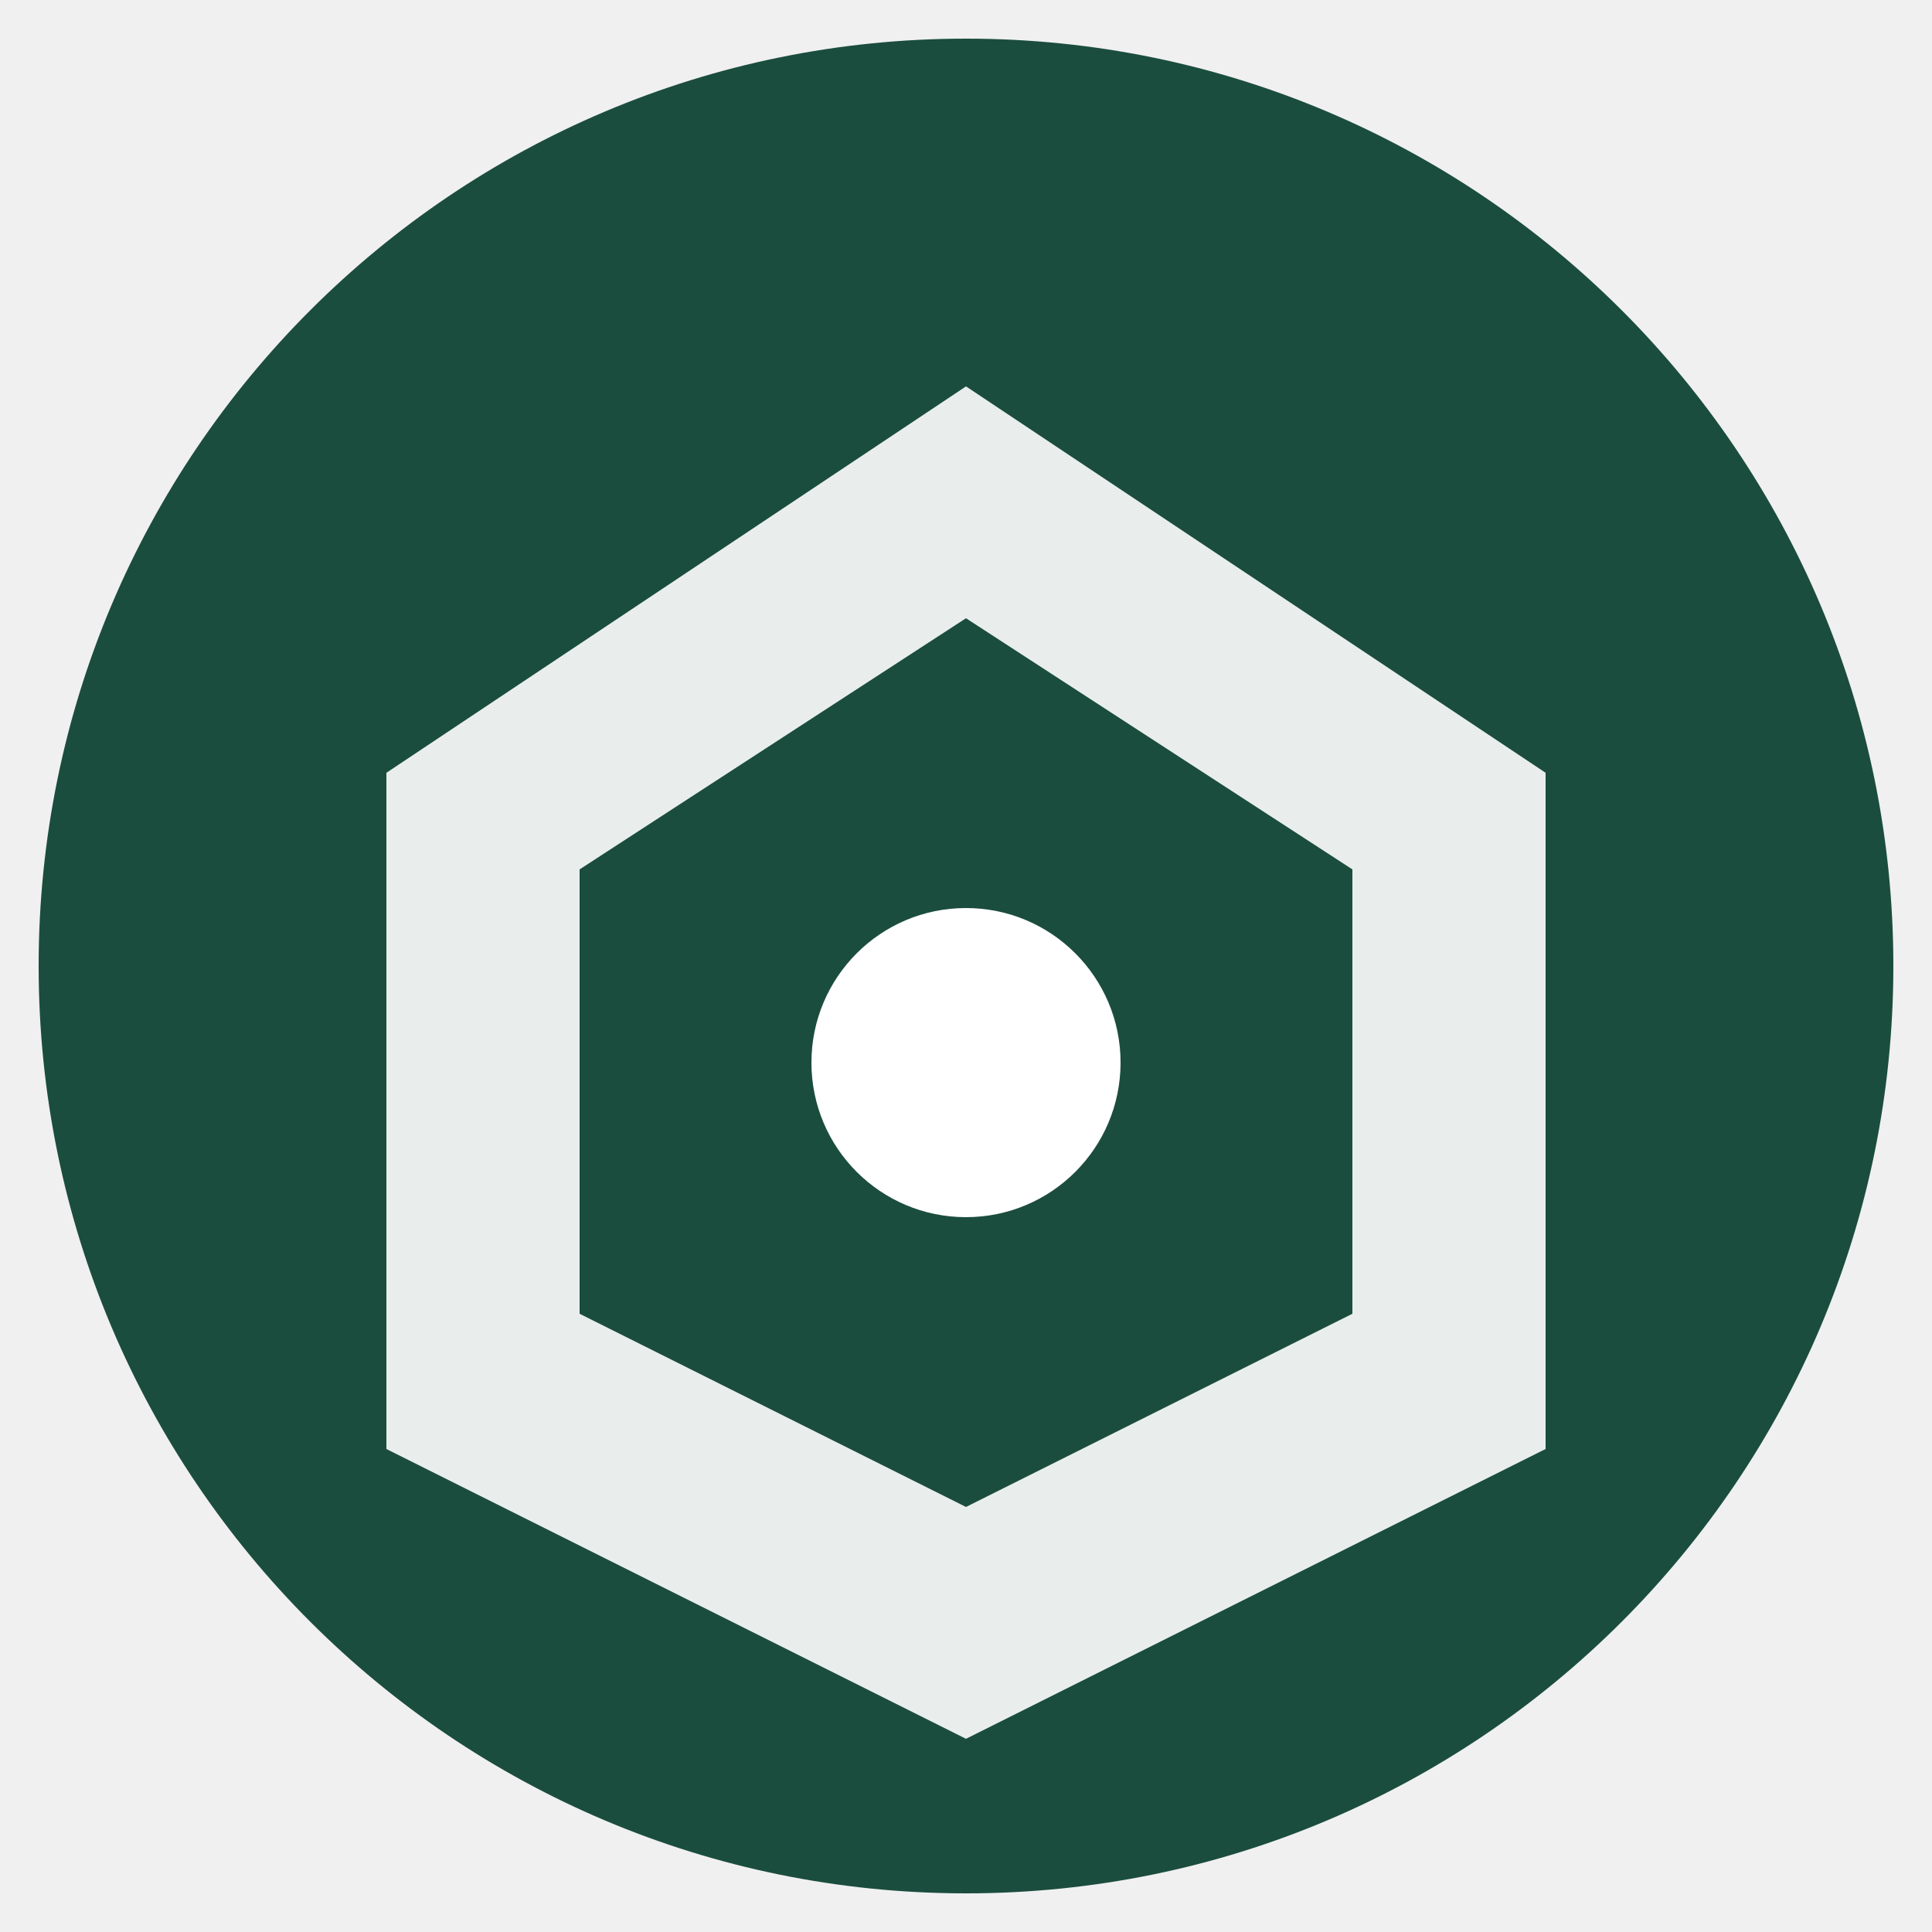
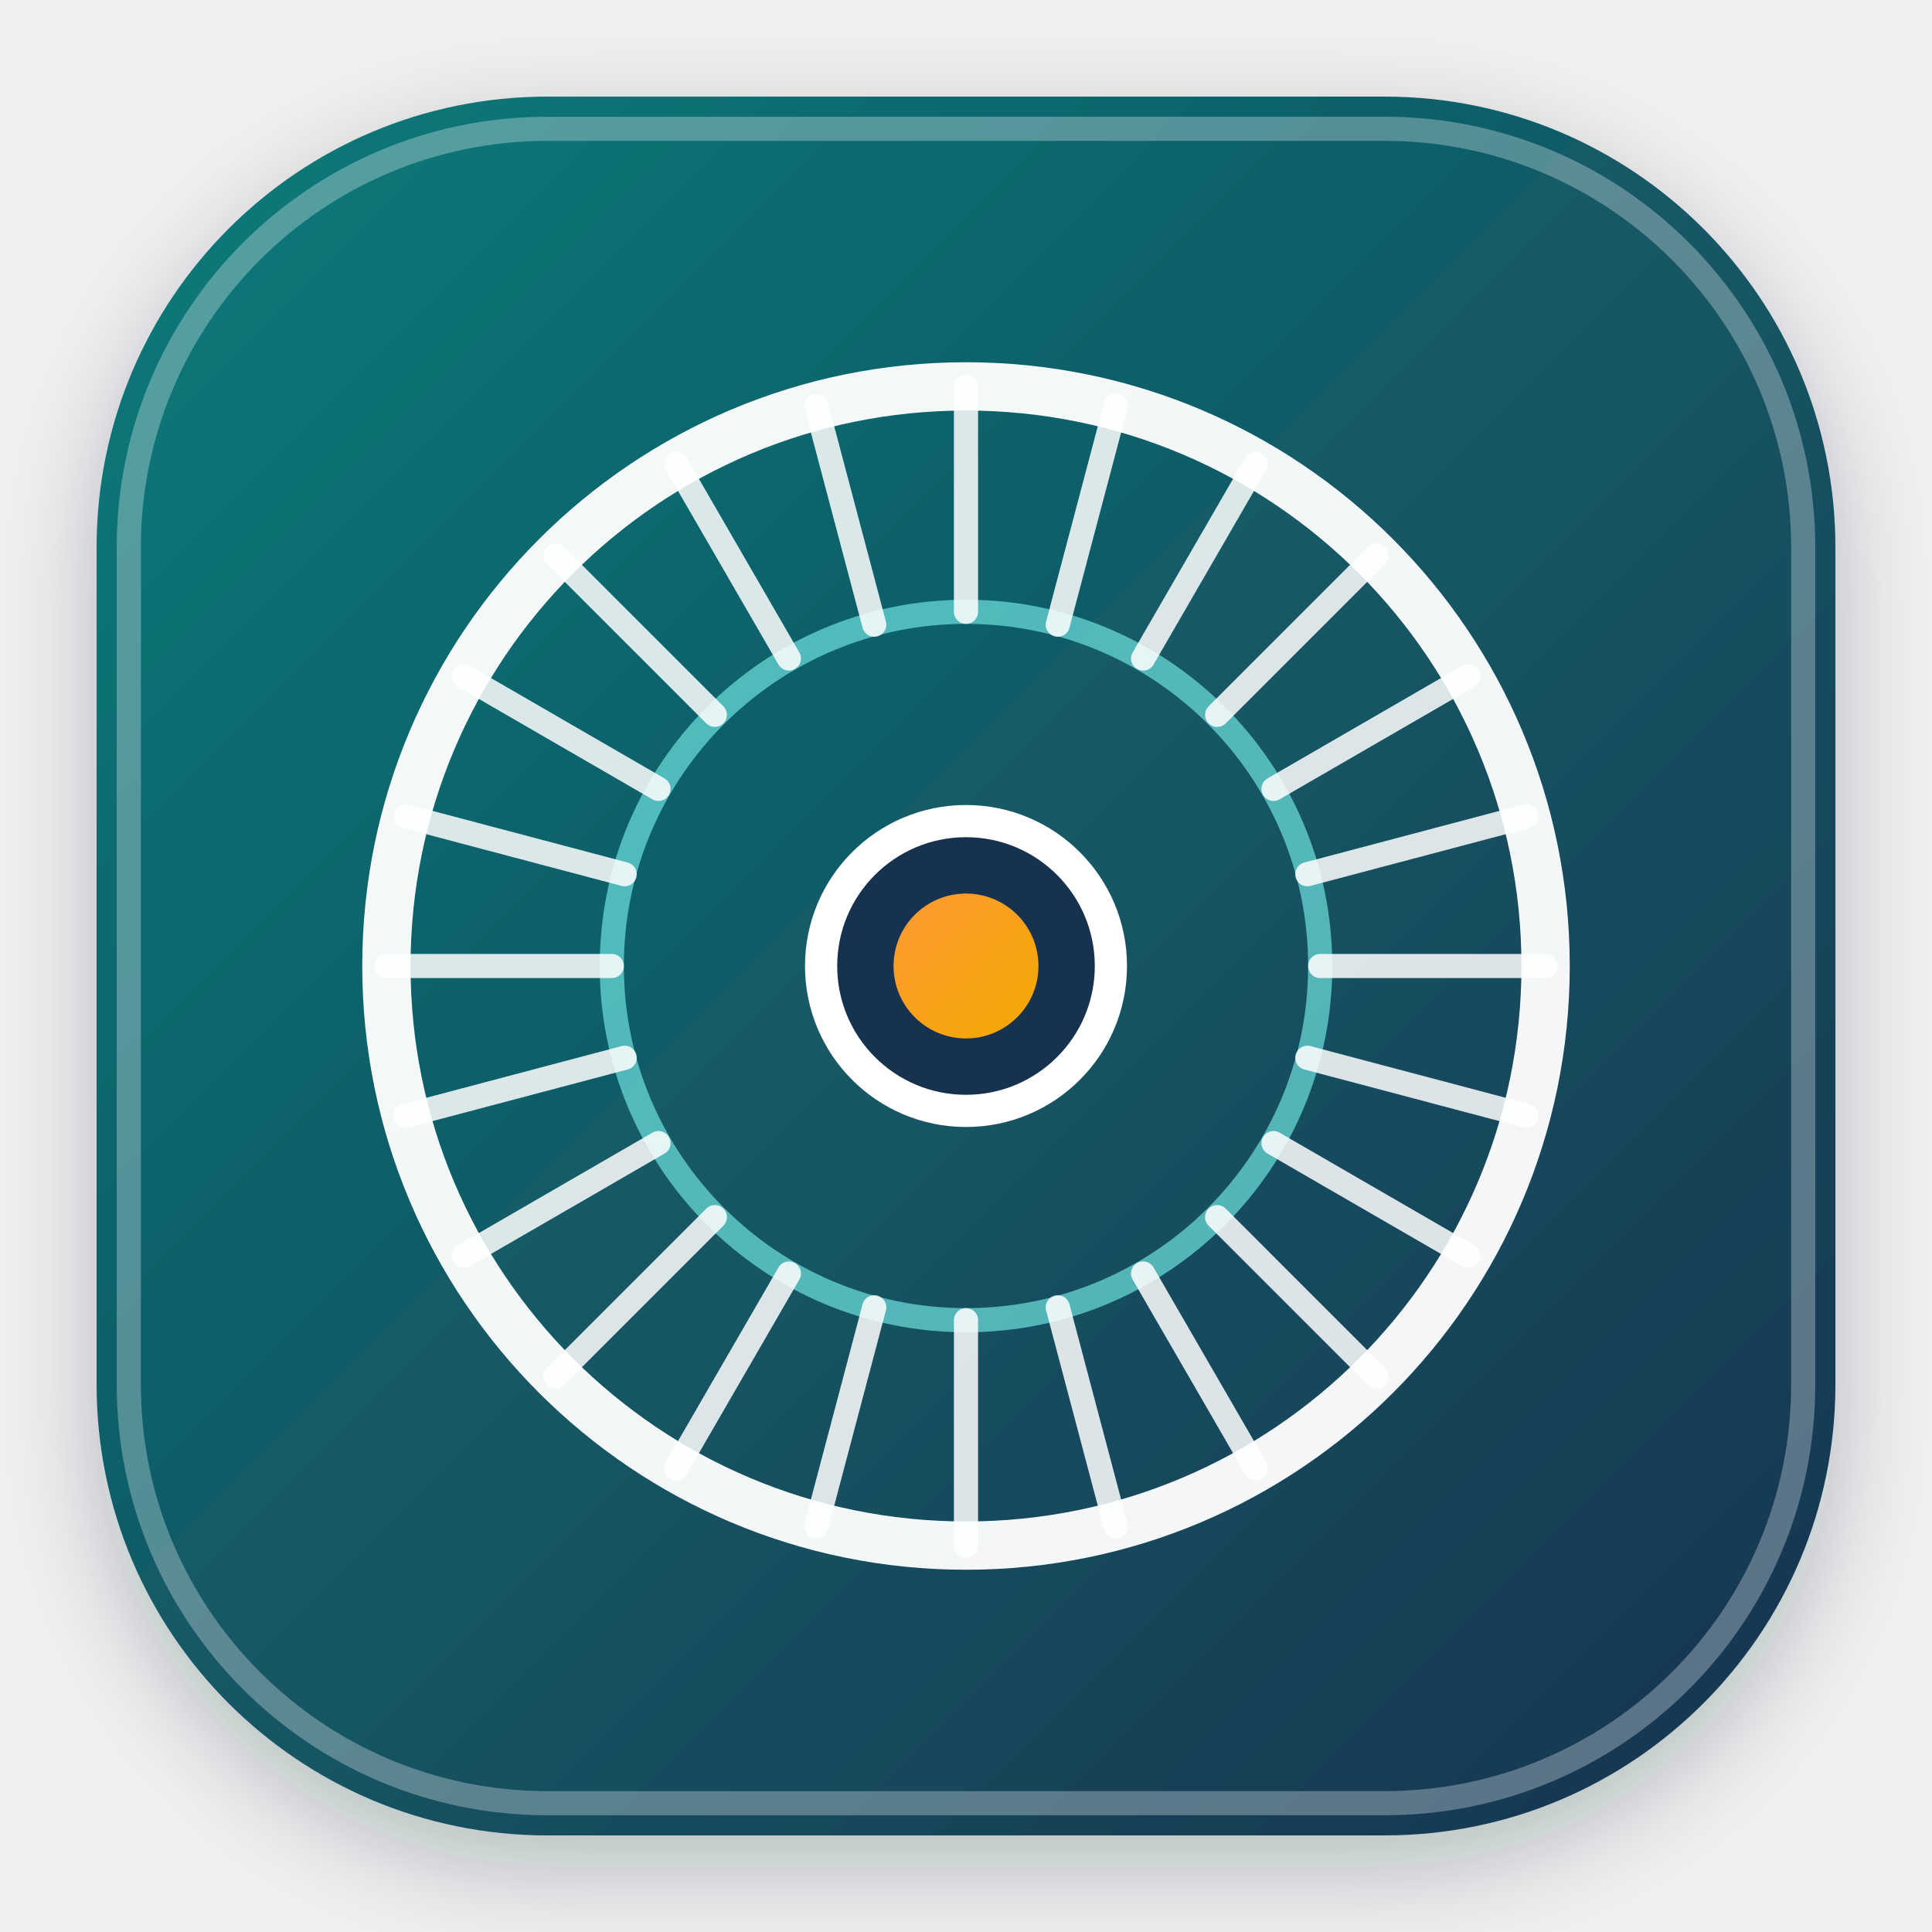
- <svg xmlns="http://www.w3.org/2000/svg" viewBox="0 0 100 100">
-   <circle cx="50" cy="50" r="48" fill="#1b4d3e" />
-   <path d="M50 20 L80 40 L80 75 L50 90 L20 75 L20 40 Z" fill="#ffffff" opacity="0.9" />
-   <path d="M50 32 L70 45 L70 68 L50 78 L30 68 L30 45 Z" fill="#1b4d3e" />
-   <circle cx="50" cy="55" r="8" fill="#ffffff" />
+ <svg xmlns="http://www.w3.org/2000/svg" viewBox="0 0 120 120" width="120" height="120">
+   <defs>
+     <linearGradient id="gradNavyTeal" x1="0%" y1="0%" x2="100%" y2="100%">
+       <stop offset="0%" stop-color="#0e7c7b" />
+       <stop offset="100%" stop-color="#16324f" />
+     </linearGradient>
+     <linearGradient id="gradSaffron" x1="0%" y1="0%" x2="100%" y2="100%">
+       <stop offset="0%" stop-color="#ff9933" />
+       <stop offset="100%" stop-color="#f2a900" />
+     </linearGradient>
+     <filter id="shadow" x="-20%" y="-20%" width="140%" height="140%">
+       <feDropShadow dx="0" dy="2" stdDeviation="3" flood-color="#0c1c2e" flood-opacity="0.25" />
+     </filter>
+   </defs>
+   <rect x="6" y="6" width="108" height="108" rx="28" fill="url(#gradNavyTeal)" filter="url(#shadow)" />
+   <rect x="8" y="8" width="104" height="104" rx="26" fill="none" stroke="#ffffff" stroke-width="1.5" stroke-opacity="0.3" />
+   <g transform="translate(60, 60)">
+     <circle r="36" fill="none" stroke="#ffffff" stroke-width="3" stroke-opacity="0.95" />
+     <circle r="22" fill="none" stroke="#68d8d6" stroke-width="1.5" stroke-opacity="0.75" />
+     <g stroke="#ffffff" stroke-width="1.5" stroke-linecap="round" stroke-opacity="0.85">
+       <line x1="0" y1="-36" x2="0" y2="-22" />
+       <line x1="9.3" y1="-34.8" x2="5.7" y2="-21.2" />
+       <line x1="18" y1="-31.2" x2="11" y2="-19.1" />
+       <line x1="25.5" y1="-25.5" x2="15.6" y2="-15.6" />
+       <line x1="31.2" y1="-18" x2="19.1" y2="-11" />
+       <line x1="34.8" y1="-9.3" x2="21.2" y2="-5.7" />
+       <line x1="36" y1="0" x2="22" y2="0" />
+       <line x1="34.8" y1="9.3" x2="21.2" y2="5.7" />
+       <line x1="31.2" y1="18" x2="19.1" y2="11" />
+       <line x1="25.5" y1="25.5" x2="15.6" y2="15.6" />
+       <line x1="18" y1="31.2" x2="11" y2="19.1" />
+       <line x1="9.3" y1="34.8" x2="5.7" y2="21.2" />
+       <line x1="0" y1="36" x2="0" y2="22" />
+       <line x1="-9.3" y1="34.8" x2="-5.7" y2="21.2" />
+       <line x1="-18" y1="31.2" x2="-11" y2="19.1" />
+       <line x1="-25.5" y1="25.5" x2="-15.6" y2="15.6" />
+       <line x1="-31.2" y1="18" x2="-19.1" y2="11" />
+       <line x1="-34.8" y1="9.3" x2="-21.2" y2="5.7" />
+       <line x1="-36" y1="0" x2="-22" y2="0" />
+       <line x1="-34.8" y1="-9.3" x2="-21.2" y2="-5.7" />
+       <line x1="-31.2" y1="-18" x2="-19.1" y2="-11" />
+       <line x1="-25.5" y1="-25.5" x2="-15.6" y2="-15.6" />
+       <line x1="-18" y1="-31.2" x2="-11" y2="-19.1" />
+       <line x1="-9.3" y1="-34.8" x2="-5.7" y2="-21.2" />
+     </g>
+     <circle r="9" fill="#16324f" stroke="#ffffff" stroke-width="2" />
+     <circle r="4.5" fill="url(#gradSaffron)" />
+   </g>
</svg>
